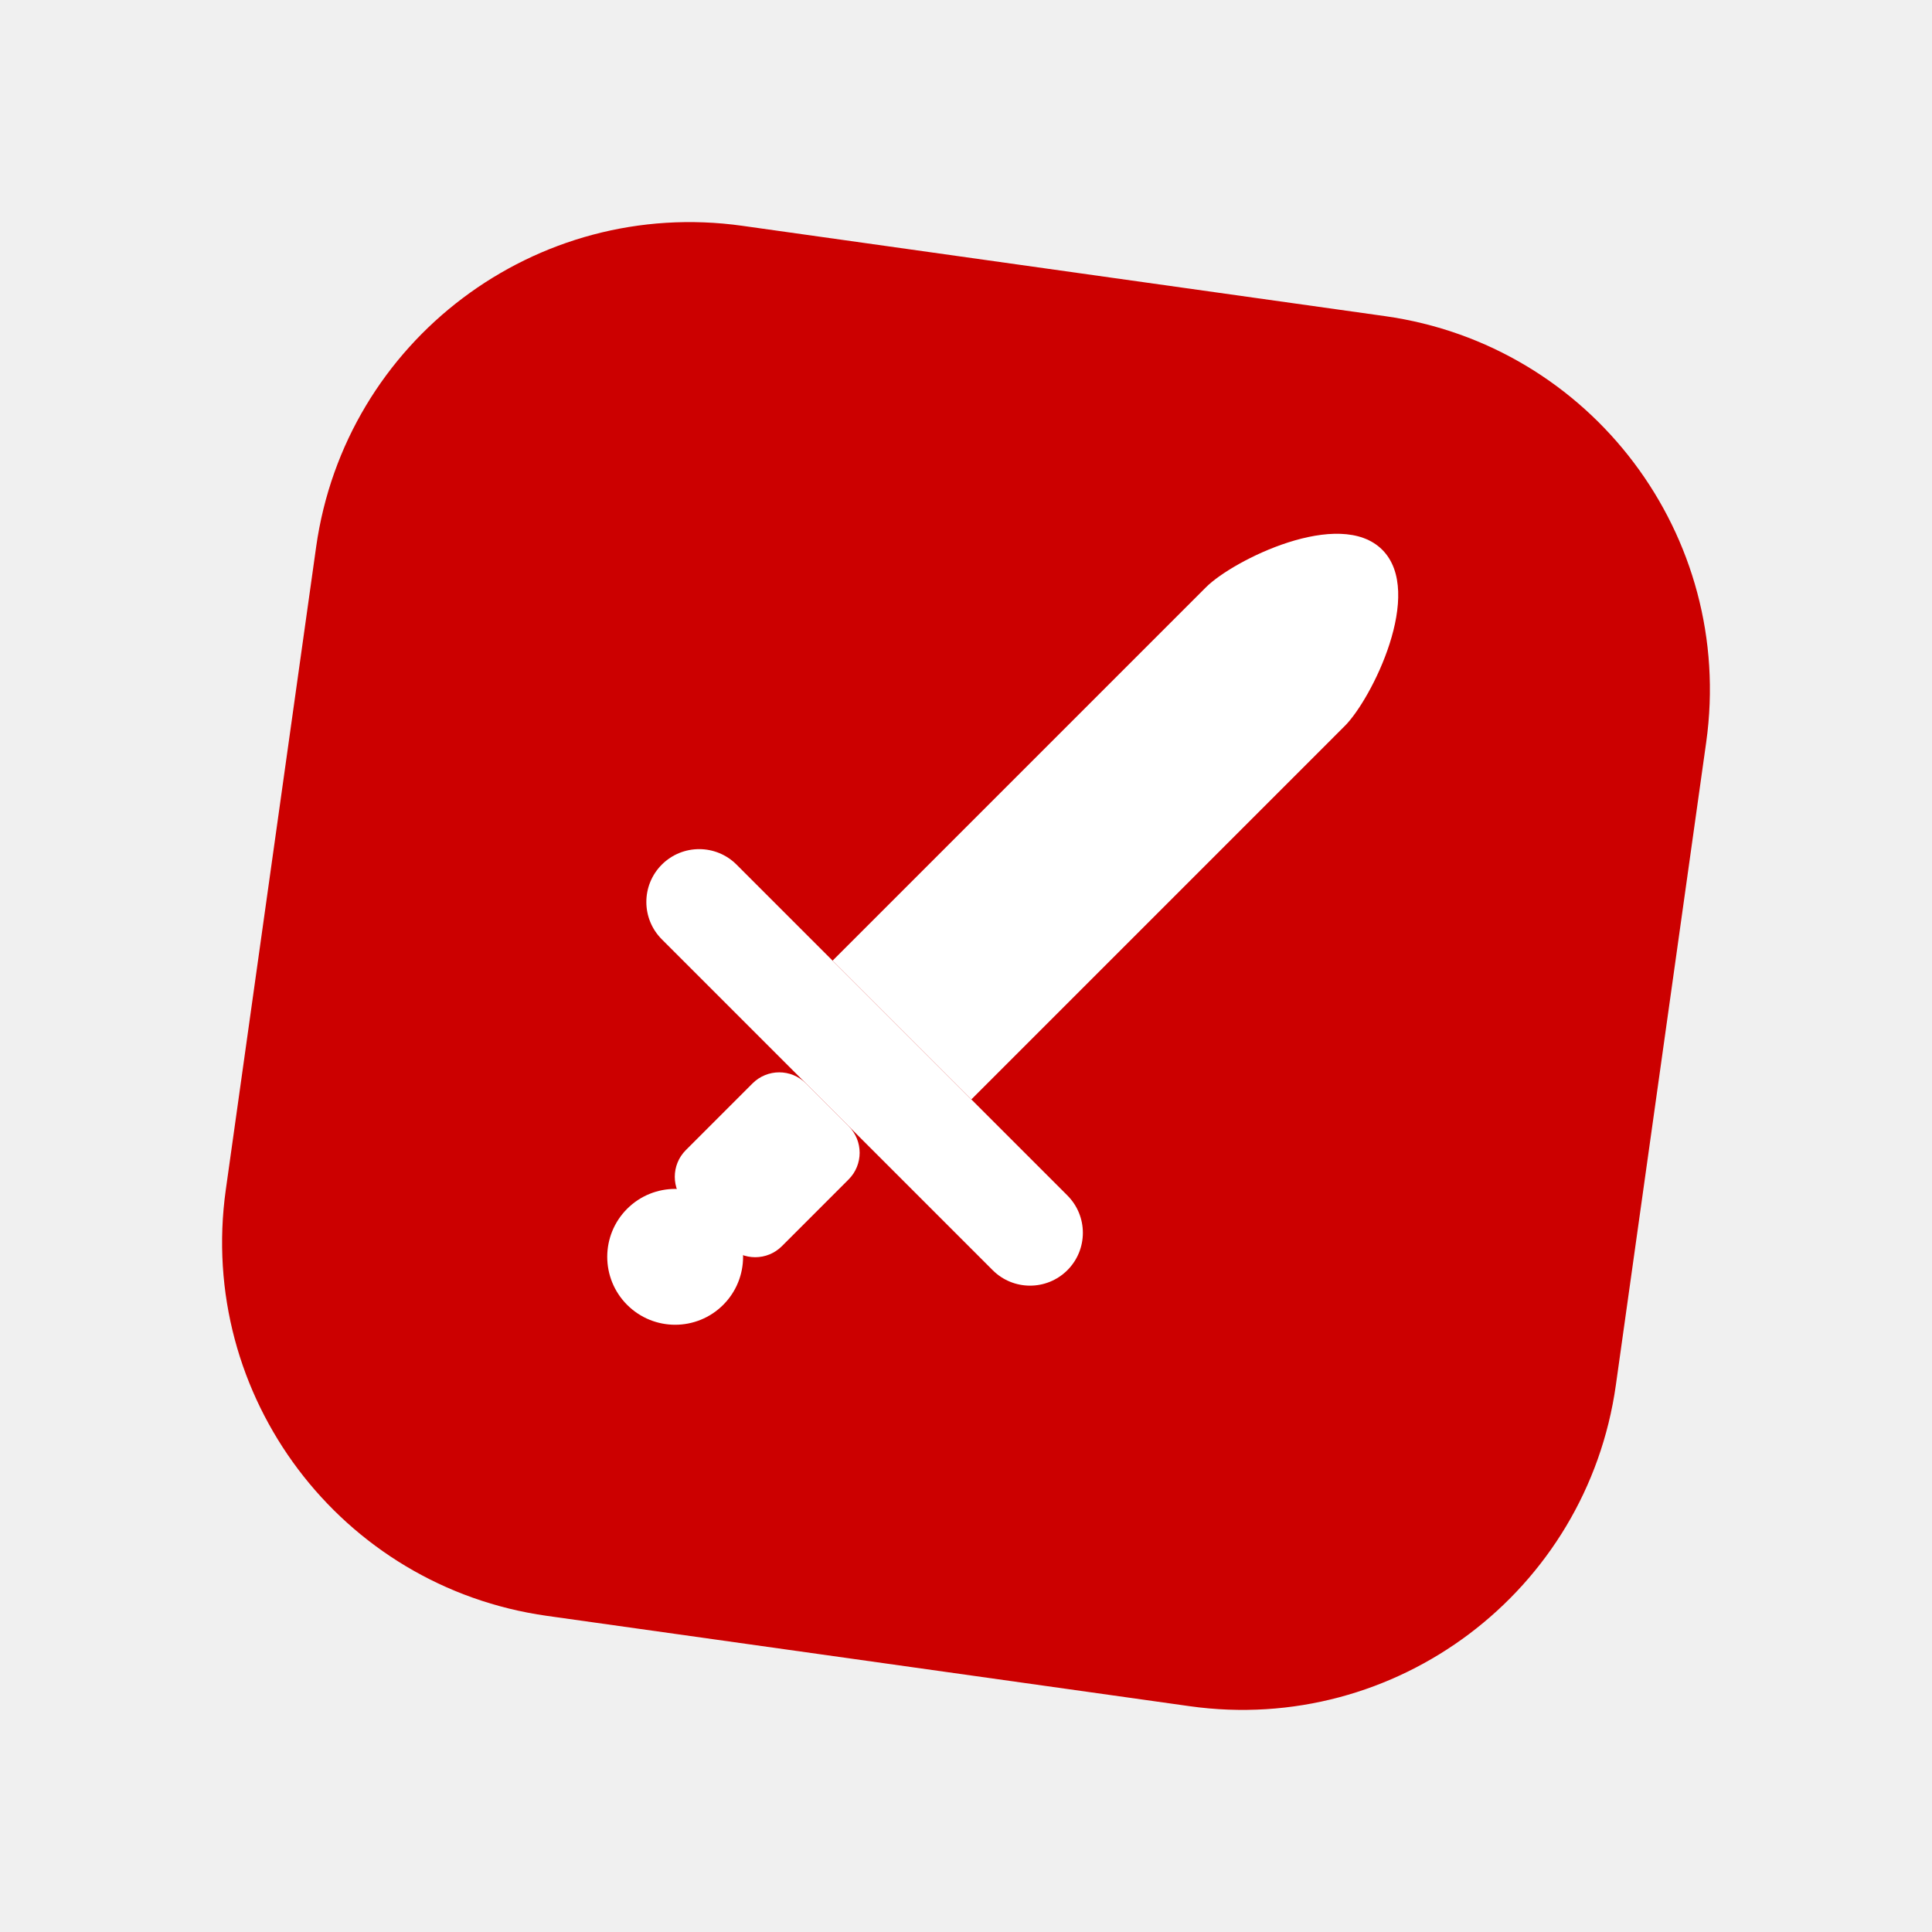
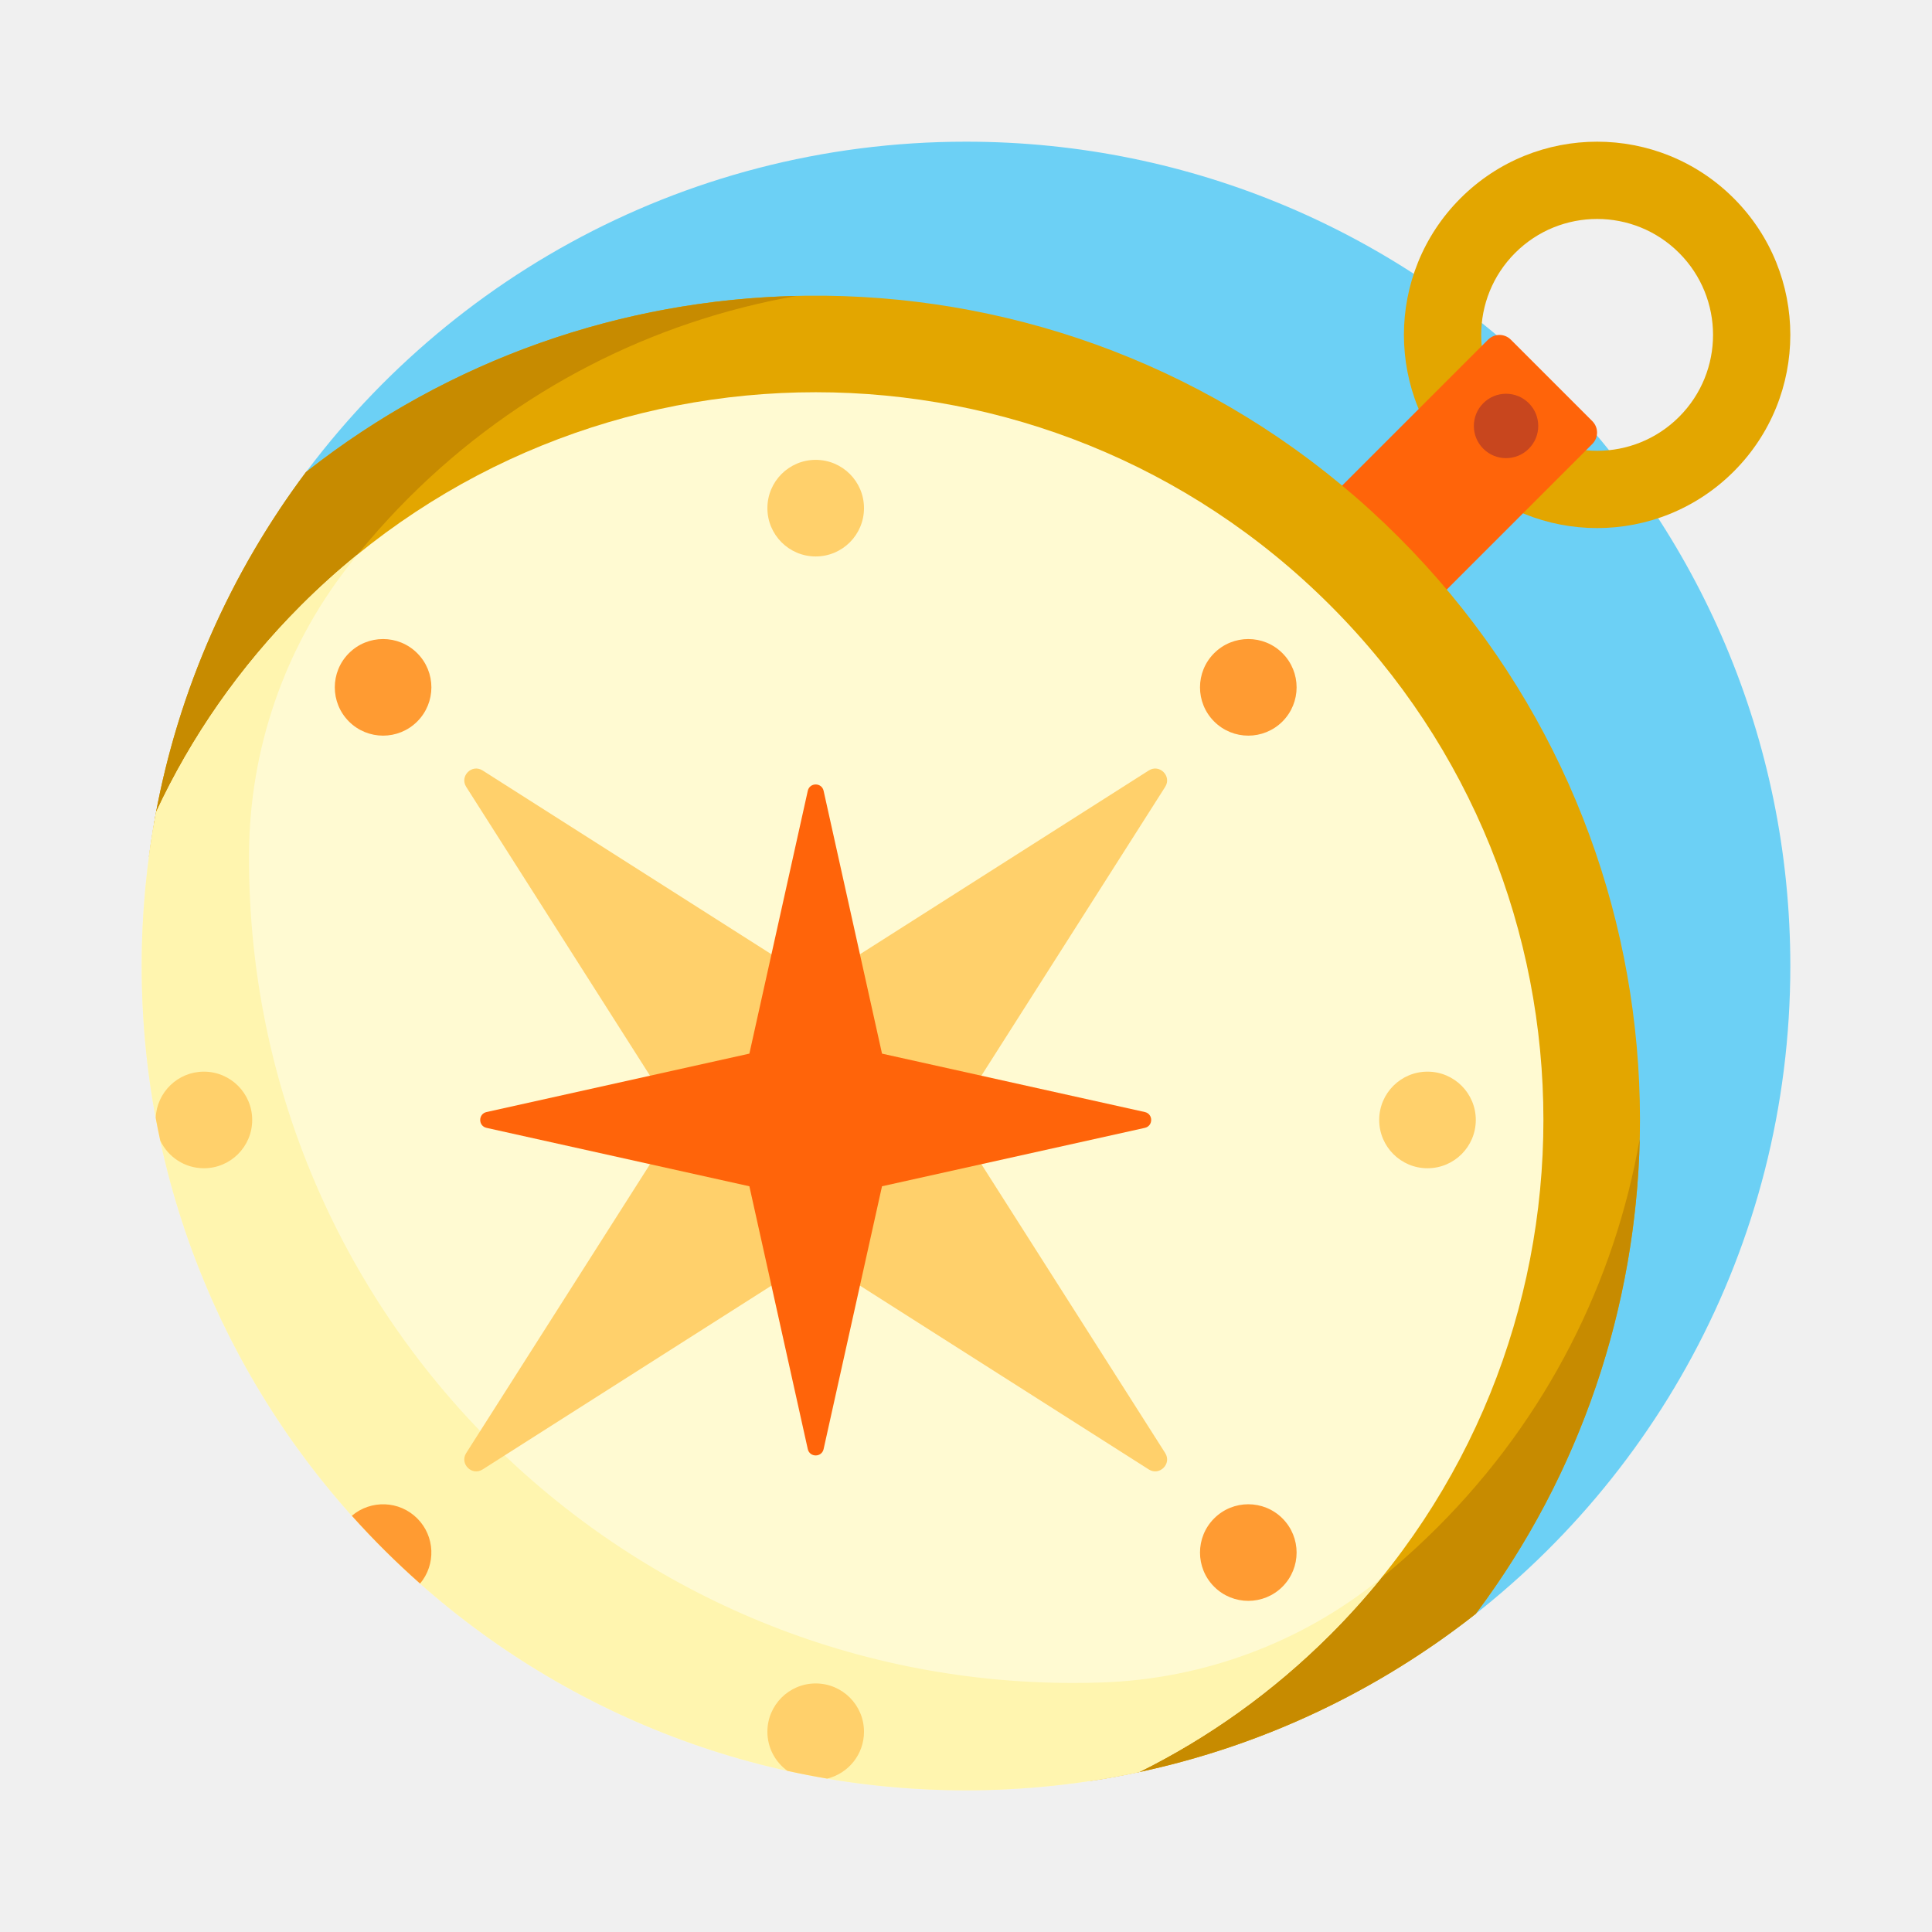
- <svg xmlns="http://www.w3.org/2000/svg" width="512" height="512" viewBox="0 0 512 512" fill="none">
-   <defs>
-     <filter id="shadow" x="-20%" y="-20%" width="140%" height="140%">
-       <feGaussianBlur in="SourceAlpha" stdDeviation="5" />
-       <feOffset dx="0" dy="2" result="offsetblur" />
-       <feComponentTransfer>
-         <feFuncA type="linear" slope="0.3" />
-       </feComponentTransfer>
-       <feMerge>
-         <feMergeNode />
-         <feMergeNode in="SourceGraphic" />
-       </feMerge>
-     </filter>
-   </defs>
-   <g transform="translate(256, 256) rotate(8) translate(-256, -256)">
-     <rect x="70" y="70" width="372" height="372" rx="100" fill="#cc0000" />
-   </g>
-   <g transform="translate(256, 256) rotate(45) translate(-256, -256)">
-     <path d="M230 140C230 130 240 100 256 100C272 100 282 130 282 140V280H230V140Z" fill="white" />
-     <rect x="180" y="280" width="152" height="28" rx="14" fill="white" />
-     <rect x="238" y="308" width="36" height="45" rx="10" fill="white" />
-     <circle cx="256" cy="365" r="18" fill="white" />
-   </g>
+ <svg xmlns="http://www.w3.org/2000/svg" version="1.1" id="Capa_1" x="0px" y="0px" viewBox="-44 -44 600 600" style="enable-background:new 0 0 512 512;" xml:space="preserve">
+   <path style="fill:#6CD0F5;" d="M512,256c0,87.542-43.951,164.808-110.981,210.971c66.095-99.427,55.337-234.852-32.334-322.524  C279.982,55.744,142.391,45.77,42.663,114.475C88.524,45.482,166.945,0,256,0C397.385,0,512,114.615,512,256z" />
+   <path style="fill:#E3A600;" d="M494.426,17.574c-23.431-23.431-61.421-23.431-84.853,0c-23.431,23.431-23.431,61.421,0,84.853  c23.431,23.431,61.421,23.431,84.853,0C517.858,78.996,517.858,41.005,494.426,17.574z M426.544,85.456  c-14.059-14.059-14.059-36.853,0-50.912s36.853-14.059,50.912,0s14.059,36.853,0,50.912S440.603,99.515,426.544,85.456z" />
+   <path style="fill:#FF640A;" d="M450.515,93.871l-63.64,63.64c-1.953,1.953-5.118,1.953-7.071,0l-25.315-25.315  c-1.953-1.953-1.953-5.118,0-7.071l63.64-63.64c1.953-1.953,5.118-1.953,7.071,0L450.515,86.8  C452.468,88.752,452.468,91.918,450.515,93.871z" />
+   <path style="fill:#C8461E;" d="M430.787,95.355c-3.905,3.905-10.237,3.905-14.142,0s-3.905-10.237,0-14.142s10.237-3.905,14.142,0  S434.692,91.45,430.787,95.355z" />
+   <path style="fill:#E3A600;" d="M414.294,457.203c-34.056,26.83-75.088,45.2-119.928,51.94c19.371-9.973,37.552-23.065,53.785-39.297  c84.193-84.193,84.193-220.697,0-304.89s-220.697-84.193-304.89,0c-17.189,17.189-30.863,36.56-41.033,57.219  c5.871-44.467,23.144-85.338,48.802-119.568c100.473-79.245,246.598-72.528,339.311,20.185  C481.558,214.009,489.531,356.927,414.294,457.203z" />
+   <path style="fill:#C78B00;" d="M51.03,102.607c44.663-35.227,98.348-53.452,152.352-54.702  c-44.144,7.751-86.429,28.663-120.527,62.761c-17.272,17.272-31.149,36.651-41.66,57.302C34.907,175.42,27.112,191.406,20,207.746  C9.214,232.528,1.414,224.923,4.122,210C11.336,170.245,27.731,133.69,51.03,102.607z M402.467,430.278  c-17.845,17.845-37.934,32.079-59.356,42.708c-4.037,0.863-23.334,15.82-36.771,26.615c-3.164,2.542-0.748,7.628,3.221,6.783  c38.917-8.285,74.563-25.413,104.733-49.181c32.771-43.677,49.748-95.444,50.943-147.504  C457.494,353.862,436.579,396.166,402.467,430.278z" />
+   <path style="fill:#FFFAD2;" d="M0,256c0-16.331,1.547-32.297,4.47-47.778c10.845-23.246,25.856-45.028,45.045-64.217  c88.259-88.258,231.354-88.258,319.612,0s88.259,231.354,0,319.612c-17.845,17.845-37.934,32.079-59.356,42.708  C292.431,510.032,274.447,512,256,512C114.615,512,0,397.385,0,256z" />
+   <path style="fill:#FFF5AF;" d="M384.928,446.093c-4.91,6.044-10.173,11.897-15.8,17.524c-17.845,17.845-37.934,32.079-59.356,42.708  C292.431,510.032,274.447,512,256,512C114.615,512,0,397.385,0,256c0-16.331,1.547-32.297,4.47-47.778  c10.845-23.246,25.856-45.028,45.045-64.217c5.638-5.638,11.502-10.91,17.559-15.828c-1.083,1.333-2.149,2.676-3.197,4.028  c-19.655,25.348-30.303,56.54-30.532,88.614c-0.004,0.613-0.007,1.227-0.007,1.841c0,141.385,114.615,256,256,256  c2.978,0,5.943-0.051,8.896-0.153c31.462-1.082,61.817-12.307,86.299-32.096C384.665,446.306,384.797,446.2,384.928,446.093z" />
+   <path style="fill:#FFD06B;" d="M317.858,200.371l-65.826,103.44l65.826,103.44c2.12,3.331-1.765,7.216-5.096,5.096l-103.44-65.826  l-103.44,65.826c-3.331,2.12-7.215-1.765-5.096-5.096l65.826-103.44l-65.826-103.44c-2.12-3.331,1.765-7.215,5.096-5.096  l103.44,65.826l103.44-65.826C316.093,193.155,319.977,197.04,317.858,200.371z M19.322,288.811c-8.068,0-14.63,6.375-14.968,14.36  c0.439,2.359,0.914,4.705,1.417,7.041c2.404,5.078,7.559,8.599,13.551,8.599c8.284,0,15-6.716,15-15S27.606,288.811,19.322,288.811z   M209.322,478.811c-8.284,0-15,6.716-15,15c0,5.003,2.459,9.422,6.224,12.147c4.078,0.901,8.193,1.704,12.342,2.408  c6.559-1.603,11.434-7.502,11.434-14.556C224.322,485.527,217.606,478.811,209.322,478.811z M399.322,288.811  c-8.284,0-15,6.716-15,15s6.716,15,15,15s15-6.716,15-15S407.606,288.811,399.322,288.811z M209.322,128.811c8.284,0,15-6.716,15-15  s-6.716-15-15-15s-15,6.716-15,15S201.037,128.811,209.322,128.811z" />
+   <path style="fill:#FF640A;" d="M311.539,306.268l-81.622,18.138l-18.138,81.622c-0.584,2.628-4.331,2.628-4.915,0l-18.138-81.622  l-81.622-18.138c-2.628-0.584-2.628-4.331,0-4.915l81.622-18.138l18.138-81.622c0.584-2.628,4.331-2.628,4.915,0l18.138,81.622  l81.622,18.138C314.167,301.938,314.167,305.684,311.539,306.268z" />
+   <path style="fill:#FF9B32;" d="M354.278,427.555c5.858,5.858,5.858,15.355,0,21.213s-15.355,5.858-21.213,0s-5.858-15.355,0-21.213  S348.42,421.697,354.278,427.555z M65.269,426.737c6.649,7.423,13.726,14.452,21.19,21.055c4.951-5.894,4.663-14.693-0.882-20.238  C80.011,421.988,71.163,421.722,65.269,426.737z M354.278,180.067c5.858-5.858,5.858-15.355,0-21.213s-15.355-5.858-21.213,0  s-5.858,15.355,0,21.213S348.42,185.925,354.278,180.067z M64.365,158.854c-5.858,5.858-5.858,15.355,0,21.213  s15.355,5.858,21.213,0c5.858-5.858,5.858-15.355,0-21.213C79.72,152.996,70.222,152.996,64.365,158.854z" />
+   <g>
+ </g>
+   <g>
+ </g>
+   <g>
+ </g>
+   <g>
+ </g>
+   <g>
+ </g>
+   <g>
+ </g>
+   <g>
+ </g>
+   <g>
+ </g>
+   <g>
+ </g>
+   <g>
+ </g>
+   <g>
+ </g>
+   <g>
+ </g>
+   <g>
+ </g>
+   <g>
+ </g>
+   <g>
+ </g>
</svg>
